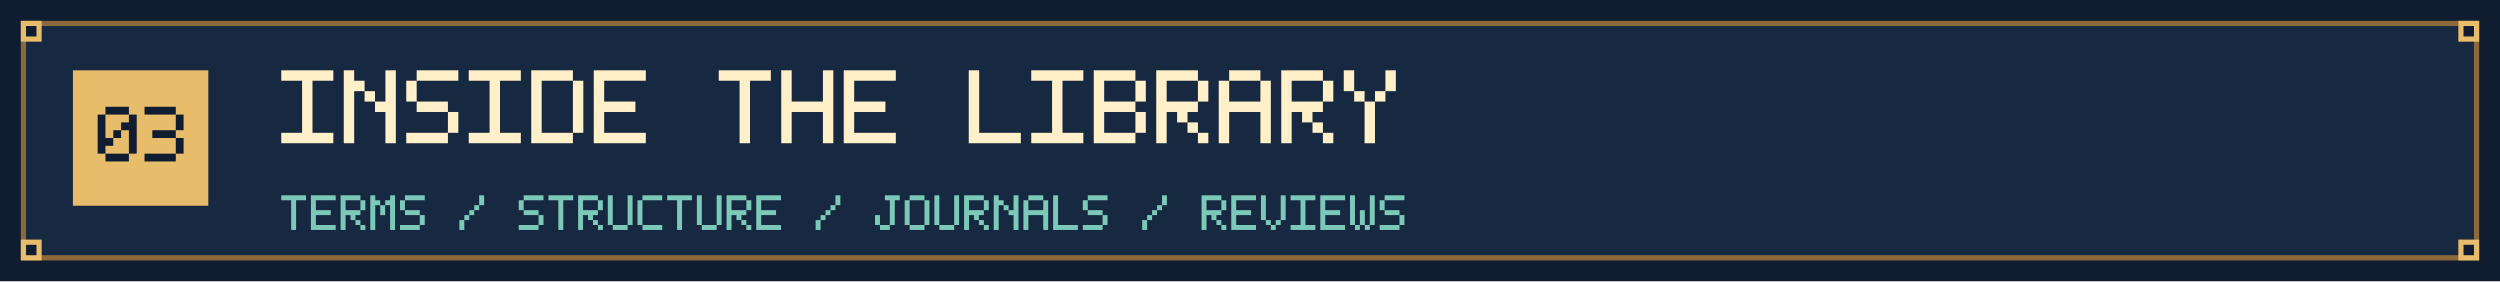
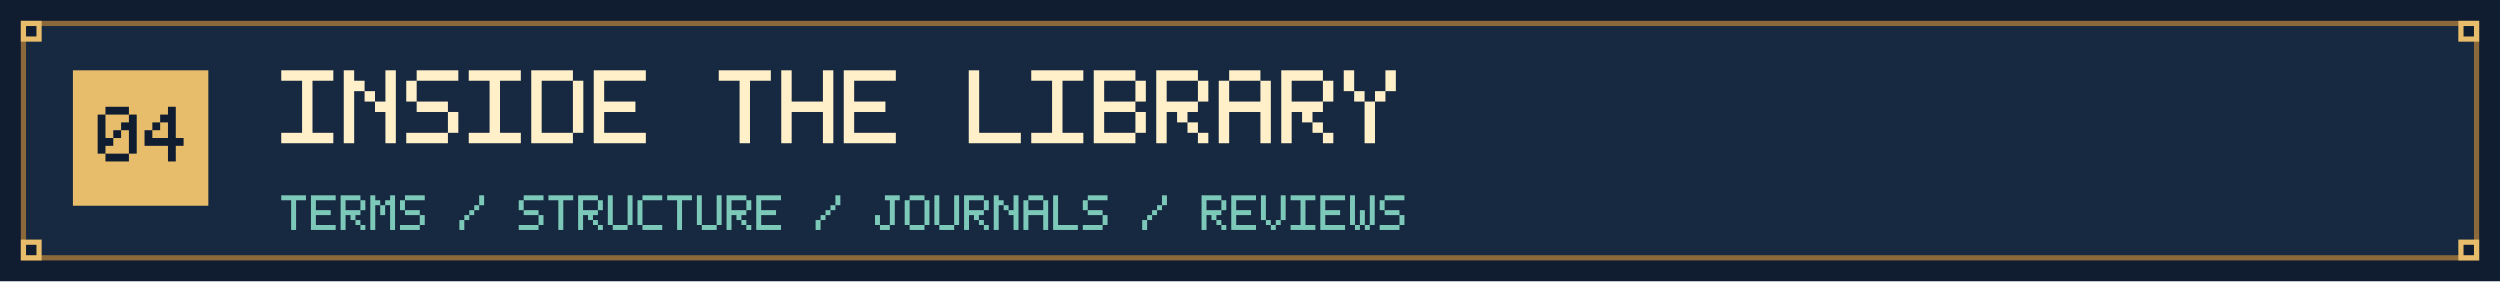
<svg xmlns="http://www.w3.org/2000/svg" width="960" height="108" viewBox="0 0 960 108" role="img" aria-label="INSIDE THE LIBRARY. TERMS / STRUCTURE / JOURNALS / REVIEWS">
  <rect x="0" y="0" width="960" height="108" fill="#101d30" />
  <rect x="8" y="8" width="944" height="92" fill="#8b693a" />
  <rect x="10" y="10" width="940" height="88" fill="#172940" />
  <rect x="8" y="8" width="8" height="8" fill="#e7bc6a" />
  <rect x="10" y="10" width="4" height="4" fill="#101d30" />
  <rect x="944" y="8" width="8" height="8" fill="#e7bc6a" />
  <rect x="946" y="10" width="4" height="4" fill="#101d30" />
  <rect x="8" y="92" width="8" height="8" fill="#e7bc6a" />
  <rect x="10" y="94" width="4" height="4" fill="#101d30" />
  <rect x="944" y="92" width="8" height="8" fill="#e7bc6a" />
  <rect x="946" y="94" width="4" height="4" fill="#101d30" />
  <rect x="28" y="27" width="52" height="52" fill="#e7bc6a" />
-   <path d="M40.5,41h3v3h-3zM43.5,41h3v3h-3zM46.5,41h3v3h-3zM37.5,44h3v3h-3zM49.5,44h3v3h-3zM37.5,47h3v3h-3zM46.5,47h3v3h-3zM49.5,47h3v3h-3zM37.5,50h3v3h-3zM43.5,50h3v3h-3zM49.5,50h3v3h-3zM37.5,53h3v3h-3zM40.5,53h3v3h-3zM49.5,53h3v3h-3zM37.5,56h3v3h-3zM49.5,56h3v3h-3zM40.5,59h3v3h-3zM43.5,59h3v3h-3zM46.5,59h3v3h-3zM55.5,41h3v3h-3zM58.5,41h3v3h-3zM61.5,41h3v3h-3zM64.5,41h3v3h-3zM67.5,44h3v3h-3zM67.5,47h3v3h-3zM58.5,50h3v3h-3zM61.5,50h3v3h-3zM64.5,50h3v3h-3zM67.5,53h3v3h-3zM67.5,56h3v3h-3zM55.5,59h3v3h-3zM58.5,59h3v3h-3zM61.5,59h3v3h-3zM64.5,59h3v3h-3z" fill="#101d30" />
+   <path d="M40.5,41h3v3h-3zM43.5,41h3v3h-3zM46.5,41h3v3h-3zM37.5,44h3v3h-3zM49.5,44h3v3h-3zM37.5,47h3v3h-3zM46.5,47h3v3h-3zM49.5,47h3v3h-3zM37.5,50h3v3h-3zM43.5,50h3v3h-3zM49.5,50h3v3h-3zM37.5,53h3v3h-3zM40.5,53h3v3h-3zM49.5,53h3v3h-3zM37.5,56h3v3h-3zM49.5,56h3v3h-3zM40.5,59h3v3h-3zM43.5,59h3v3h-3zM46.5,59h3v3h-3zM64.5,41h3v3h-3zM61.5,44h3v3h-3zM64.5,44h3v3h-3zM58.5,47h3v3h-3zM64.5,47h3v3h-3zM55.5,50h3v3h-3zM64.5,50h3v3h-3zM55.5,53h3v3h-3zM58.5,53h3v3h-3zM61.5,53h3v3h-3zM64.5,53h3v3h-3zM67.5,53h3v3h-3zM64.5,56h3v3h-3zM64.5,59h3v3h-3z" fill="#101d30" />
  <path d="M108,27h4v4h-4zM112,27h4v4h-4zM116,27h4v4h-4zM120,27h4v4h-4zM124,27h4v4h-4zM116,31h4v4h-4zM116,35h4v4h-4zM116,39h4v4h-4zM116,43h4v4h-4zM116,47h4v4h-4zM108,51h4v4h-4zM112,51h4v4h-4zM116,51h4v4h-4zM120,51h4v4h-4zM124,51h4v4h-4zM132,27h4v4h-4zM148,27h4v4h-4zM132,31h4v4h-4zM136,31h4v4h-4zM148,31h4v4h-4zM132,35h4v4h-4zM140,35h4v4h-4zM148,35h4v4h-4zM132,39h4v4h-4zM144,39h4v4h-4zM148,39h4v4h-4zM132,43h4v4h-4zM148,43h4v4h-4zM132,47h4v4h-4zM148,47h4v4h-4zM132,51h4v4h-4zM148,51h4v4h-4zM160,27h4v4h-4zM164,27h4v4h-4zM168,27h4v4h-4zM172,27h4v4h-4zM156,31h4v4h-4zM156,35h4v4h-4zM160,39h4v4h-4zM164,39h4v4h-4zM168,39h4v4h-4zM172,43h4v4h-4zM172,47h4v4h-4zM156,51h4v4h-4zM160,51h4v4h-4zM164,51h4v4h-4zM168,51h4v4h-4zM180,27h4v4h-4zM184,27h4v4h-4zM188,27h4v4h-4zM192,27h4v4h-4zM196,27h4v4h-4zM188,31h4v4h-4zM188,35h4v4h-4zM188,39h4v4h-4zM188,43h4v4h-4zM188,47h4v4h-4zM180,51h4v4h-4zM184,51h4v4h-4zM188,51h4v4h-4zM192,51h4v4h-4zM196,51h4v4h-4zM204,27h4v4h-4zM208,27h4v4h-4zM212,27h4v4h-4zM216,27h4v4h-4zM204,31h4v4h-4zM220,31h4v4h-4zM204,35h4v4h-4zM220,35h4v4h-4zM204,39h4v4h-4zM220,39h4v4h-4zM204,43h4v4h-4zM220,43h4v4h-4zM204,47h4v4h-4zM220,47h4v4h-4zM204,51h4v4h-4zM208,51h4v4h-4zM212,51h4v4h-4zM216,51h4v4h-4zM228,27h4v4h-4zM232,27h4v4h-4zM236,27h4v4h-4zM240,27h4v4h-4zM244,27h4v4h-4zM228,31h4v4h-4zM228,35h4v4h-4zM228,39h4v4h-4zM232,39h4v4h-4zM236,39h4v4h-4zM240,39h4v4h-4zM228,43h4v4h-4zM228,47h4v4h-4zM228,51h4v4h-4zM232,51h4v4h-4zM236,51h4v4h-4zM240,51h4v4h-4zM244,51h4v4h-4zM276,27h4v4h-4zM280,27h4v4h-4zM284,27h4v4h-4zM288,27h4v4h-4zM292,27h4v4h-4zM284,31h4v4h-4zM284,35h4v4h-4zM284,39h4v4h-4zM284,43h4v4h-4zM284,47h4v4h-4zM284,51h4v4h-4zM300,27h4v4h-4zM316,27h4v4h-4zM300,31h4v4h-4zM316,31h4v4h-4zM300,35h4v4h-4zM316,35h4v4h-4zM300,39h4v4h-4zM304,39h4v4h-4zM308,39h4v4h-4zM312,39h4v4h-4zM316,39h4v4h-4zM300,43h4v4h-4zM316,43h4v4h-4zM300,47h4v4h-4zM316,47h4v4h-4zM300,51h4v4h-4zM316,51h4v4h-4zM324,27h4v4h-4zM328,27h4v4h-4zM332,27h4v4h-4zM336,27h4v4h-4zM340,27h4v4h-4zM324,31h4v4h-4zM324,35h4v4h-4zM324,39h4v4h-4zM328,39h4v4h-4zM332,39h4v4h-4zM336,39h4v4h-4zM324,43h4v4h-4zM324,47h4v4h-4zM324,51h4v4h-4zM328,51h4v4h-4zM332,51h4v4h-4zM336,51h4v4h-4zM340,51h4v4h-4zM372,27h4v4h-4zM372,31h4v4h-4zM372,35h4v4h-4zM372,39h4v4h-4zM372,43h4v4h-4zM372,47h4v4h-4zM372,51h4v4h-4zM376,51h4v4h-4zM380,51h4v4h-4zM384,51h4v4h-4zM388,51h4v4h-4zM396,27h4v4h-4zM400,27h4v4h-4zM404,27h4v4h-4zM408,27h4v4h-4zM412,27h4v4h-4zM404,31h4v4h-4zM404,35h4v4h-4zM404,39h4v4h-4zM404,43h4v4h-4zM404,47h4v4h-4zM396,51h4v4h-4zM400,51h4v4h-4zM404,51h4v4h-4zM408,51h4v4h-4zM412,51h4v4h-4zM420,27h4v4h-4zM424,27h4v4h-4zM428,27h4v4h-4zM432,27h4v4h-4zM420,31h4v4h-4zM436,31h4v4h-4zM420,35h4v4h-4zM436,35h4v4h-4zM420,39h4v4h-4zM424,39h4v4h-4zM428,39h4v4h-4zM432,39h4v4h-4zM420,43h4v4h-4zM436,43h4v4h-4zM420,47h4v4h-4zM436,47h4v4h-4zM420,51h4v4h-4zM424,51h4v4h-4zM428,51h4v4h-4zM432,51h4v4h-4zM444,27h4v4h-4zM448,27h4v4h-4zM452,27h4v4h-4zM456,27h4v4h-4zM444,31h4v4h-4zM460,31h4v4h-4zM444,35h4v4h-4zM460,35h4v4h-4zM444,39h4v4h-4zM448,39h4v4h-4zM452,39h4v4h-4zM456,39h4v4h-4zM444,43h4v4h-4zM452,43h4v4h-4zM444,47h4v4h-4zM456,47h4v4h-4zM444,51h4v4h-4zM460,51h4v4h-4zM472,27h4v4h-4zM476,27h4v4h-4zM480,27h4v4h-4zM468,31h4v4h-4zM484,31h4v4h-4zM468,35h4v4h-4zM484,35h4v4h-4zM468,39h4v4h-4zM472,39h4v4h-4zM476,39h4v4h-4zM480,39h4v4h-4zM484,39h4v4h-4zM468,43h4v4h-4zM484,43h4v4h-4zM468,47h4v4h-4zM484,47h4v4h-4zM468,51h4v4h-4zM484,51h4v4h-4zM492,27h4v4h-4zM496,27h4v4h-4zM500,27h4v4h-4zM504,27h4v4h-4zM492,31h4v4h-4zM508,31h4v4h-4zM492,35h4v4h-4zM508,35h4v4h-4zM492,39h4v4h-4zM496,39h4v4h-4zM500,39h4v4h-4zM504,39h4v4h-4zM492,43h4v4h-4zM500,43h4v4h-4zM492,47h4v4h-4zM504,47h4v4h-4zM492,51h4v4h-4zM508,51h4v4h-4zM516,27h4v4h-4zM532,27h4v4h-4zM516,31h4v4h-4zM532,31h4v4h-4zM520,35h4v4h-4zM528,35h4v4h-4zM524,39h4v4h-4zM524,43h4v4h-4zM524,47h4v4h-4zM524,51h4v4h-4z" fill="#fff0c9" />
  <path d="M108,75h1.9v1.9h-1.9zM109.9,75h1.9v1.9h-1.9zM111.8,75h1.9v1.9h-1.9zM113.7,75h1.9v1.9h-1.9zM115.6,75h1.9v1.9h-1.9zM111.8,76.9h1.9v1.9h-1.9zM111.8,78.8h1.9v1.9h-1.9zM111.8,80.7h1.9v1.9h-1.9zM111.8,82.6h1.9v1.9h-1.9zM111.8,84.5h1.9v1.9h-1.9zM111.8,86.4h1.9v1.9h-1.9zM119.4,75h1.9v1.9h-1.9zM121.3,75h1.9v1.9h-1.9zM123.2,75h1.9v1.9h-1.9zM125.1,75h1.9v1.9h-1.9zM127,75h1.9v1.9h-1.9zM119.4,76.9h1.9v1.9h-1.9zM119.4,78.8h1.9v1.9h-1.9zM119.4,80.7h1.9v1.9h-1.9zM121.3,80.7h1.9v1.9h-1.9zM123.2,80.7h1.9v1.9h-1.9zM125.1,80.7h1.9v1.9h-1.9zM119.4,82.6h1.9v1.9h-1.9zM119.4,84.5h1.9v1.9h-1.9zM119.4,86.4h1.9v1.9h-1.9zM121.3,86.4h1.9v1.9h-1.9zM123.2,86.4h1.9v1.9h-1.9zM125.1,86.4h1.9v1.9h-1.9zM127,86.4h1.9v1.9h-1.9zM130.8,75h1.9v1.9h-1.9zM132.7,75h1.9v1.9h-1.9zM134.6,75h1.9v1.9h-1.9zM136.5,75h1.9v1.9h-1.9zM130.8,76.9h1.9v1.9h-1.9zM138.4,76.9h1.9v1.9h-1.9zM130.8,78.8h1.9v1.9h-1.9zM138.4,78.8h1.9v1.9h-1.9zM130.8,80.7h1.9v1.9h-1.9zM132.7,80.7h1.9v1.9h-1.9zM134.6,80.7h1.9v1.9h-1.9zM136.5,80.7h1.9v1.9h-1.9zM130.8,82.6h1.9v1.9h-1.9zM134.6,82.6h1.9v1.9h-1.9zM130.8,84.5h1.9v1.9h-1.9zM136.5,84.5h1.9v1.9h-1.9zM130.8,86.4h1.9v1.9h-1.9zM138.4,86.4h1.9v1.9h-1.9zM142.2,75h1.9v1.9h-1.9zM149.8,75h1.9v1.9h-1.9zM142.2,76.9h1.9v1.9h-1.9zM144.1,76.9h1.9v1.9h-1.9zM147.9,76.9h1.9v1.9h-1.9zM149.8,76.9h1.9v1.9h-1.9zM142.2,78.8h1.9v1.9h-1.9zM146,78.8h1.9v1.9h-1.9zM149.8,78.8h1.9v1.9h-1.9zM142.2,80.7h1.9v1.9h-1.9zM146,80.7h1.9v1.9h-1.9zM149.8,80.7h1.9v1.9h-1.9zM142.2,82.6h1.9v1.9h-1.9zM149.8,82.6h1.9v1.9h-1.9zM142.2,84.5h1.9v1.9h-1.9zM149.8,84.5h1.9v1.9h-1.9zM142.2,86.4h1.9v1.9h-1.9zM149.8,86.4h1.9v1.9h-1.9zM155.5,75h1.9v1.9h-1.9zM157.4,75h1.9v1.9h-1.9zM159.3,75h1.9v1.9h-1.9zM161.2,75h1.9v1.9h-1.9zM153.6,76.9h1.9v1.9h-1.9zM153.6,78.8h1.9v1.9h-1.9zM155.5,80.7h1.9v1.9h-1.9zM157.4,80.7h1.9v1.9h-1.9zM159.3,80.7h1.9v1.9h-1.9zM161.2,82.6h1.9v1.9h-1.9zM161.2,84.5h1.9v1.9h-1.9zM153.6,86.4h1.9v1.9h-1.9zM155.5,86.4h1.9v1.9h-1.9zM157.4,86.4h1.9v1.9h-1.9zM159.3,86.4h1.9v1.9h-1.9zM184,75h1.9v1.9h-1.9zM184,76.9h1.9v1.9h-1.9zM182.1,78.8h1.9v1.9h-1.9zM180.2,80.7h1.9v1.9h-1.9zM178.3,82.6h1.9v1.9h-1.9zM176.4,84.5h1.9v1.9h-1.9zM176.4,86.4h1.9v1.9h-1.9zM201.1,75h1.9v1.9h-1.9zM203,75h1.9v1.9h-1.9zM204.9,75h1.9v1.9h-1.9zM206.8,75h1.9v1.9h-1.9zM199.2,76.9h1.9v1.9h-1.9zM199.2,78.8h1.9v1.9h-1.9zM201.1,80.7h1.9v1.9h-1.9zM203,80.7h1.9v1.9h-1.9zM204.9,80.7h1.9v1.9h-1.9zM206.8,82.6h1.9v1.9h-1.9zM206.8,84.5h1.9v1.9h-1.9zM199.2,86.4h1.9v1.9h-1.9zM201.1,86.4h1.9v1.9h-1.9zM203,86.4h1.9v1.9h-1.9zM204.9,86.4h1.9v1.9h-1.9zM210.6,75h1.9v1.9h-1.9zM212.5,75h1.9v1.9h-1.9zM214.4,75h1.9v1.9h-1.9zM216.3,75h1.9v1.9h-1.9zM218.2,75h1.9v1.9h-1.9zM214.4,76.9h1.9v1.9h-1.9zM214.4,78.8h1.9v1.9h-1.9zM214.4,80.7h1.9v1.9h-1.9zM214.4,82.6h1.9v1.9h-1.9zM214.4,84.5h1.9v1.9h-1.9zM214.4,86.4h1.9v1.9h-1.9zM222,75h1.9v1.9h-1.9zM223.9,75h1.9v1.9h-1.9zM225.8,75h1.9v1.9h-1.9zM227.7,75h1.9v1.9h-1.9zM222,76.9h1.9v1.9h-1.9zM229.6,76.9h1.9v1.9h-1.9zM222,78.8h1.9v1.9h-1.9zM229.6,78.8h1.9v1.9h-1.9zM222,80.7h1.9v1.9h-1.9zM223.9,80.7h1.9v1.9h-1.9zM225.8,80.7h1.9v1.9h-1.9zM227.7,80.7h1.9v1.9h-1.9zM222,82.6h1.9v1.9h-1.9zM225.8,82.6h1.9v1.9h-1.9zM222,84.5h1.9v1.9h-1.9zM227.7,84.5h1.9v1.9h-1.9zM222,86.4h1.9v1.9h-1.9zM229.6,86.4h1.9v1.9h-1.9zM233.4,75h1.9v1.9h-1.9zM241,75h1.9v1.9h-1.9zM233.4,76.9h1.9v1.9h-1.9zM241,76.9h1.9v1.9h-1.9zM233.4,78.8h1.9v1.9h-1.9zM241,78.8h1.9v1.9h-1.9zM233.4,80.7h1.9v1.9h-1.9zM241,80.7h1.9v1.9h-1.9zM233.4,82.6h1.9v1.9h-1.9zM241,82.6h1.9v1.9h-1.9zM233.4,84.5h1.9v1.9h-1.9zM241,84.5h1.9v1.9h-1.9zM235.3,86.4h1.9v1.9h-1.9zM237.2,86.4h1.9v1.9h-1.9zM239.1,86.4h1.9v1.9h-1.9zM246.7,75h1.9v1.9h-1.9zM248.6,75h1.9v1.9h-1.9zM250.5,75h1.9v1.9h-1.9zM252.4,75h1.9v1.9h-1.9zM244.8,76.9h1.9v1.9h-1.9zM244.8,78.8h1.9v1.9h-1.9zM244.8,80.7h1.9v1.9h-1.9zM244.8,82.6h1.9v1.9h-1.9zM244.8,84.5h1.9v1.9h-1.9zM246.7,86.4h1.9v1.9h-1.9zM248.6,86.4h1.9v1.9h-1.9zM250.5,86.4h1.9v1.9h-1.9zM252.4,86.4h1.9v1.9h-1.9zM256.2,75h1.9v1.9h-1.9zM258.1,75h1.9v1.9h-1.9zM260,75h1.9v1.9h-1.9zM261.9,75h1.9v1.9h-1.9zM263.8,75h1.9v1.9h-1.9zM260,76.9h1.9v1.9h-1.9zM260,78.8h1.9v1.9h-1.9zM260,80.7h1.9v1.9h-1.9zM260,82.6h1.9v1.9h-1.9zM260,84.5h1.9v1.9h-1.9zM260,86.4h1.9v1.9h-1.9zM267.6,75h1.9v1.9h-1.9zM275.2,75h1.9v1.9h-1.9zM267.6,76.9h1.9v1.9h-1.9zM275.2,76.9h1.9v1.9h-1.9zM267.6,78.8h1.9v1.9h-1.9zM275.2,78.8h1.9v1.9h-1.9zM267.6,80.7h1.9v1.9h-1.9zM275.2,80.7h1.9v1.9h-1.9zM267.6,82.6h1.9v1.9h-1.9zM275.2,82.6h1.9v1.9h-1.9zM267.6,84.5h1.9v1.9h-1.9zM275.2,84.5h1.9v1.9h-1.9zM269.5,86.4h1.9v1.9h-1.9zM271.4,86.4h1.9v1.9h-1.9zM273.3,86.4h1.9v1.9h-1.9zM279,75h1.9v1.9h-1.9zM280.9,75h1.9v1.9h-1.9zM282.8,75h1.9v1.9h-1.9zM284.7,75h1.9v1.9h-1.9zM279,76.9h1.9v1.9h-1.9zM286.6,76.9h1.9v1.9h-1.9zM279,78.8h1.9v1.9h-1.9zM286.6,78.8h1.9v1.9h-1.9zM279,80.7h1.9v1.9h-1.9zM280.9,80.7h1.9v1.9h-1.9zM282.8,80.7h1.9v1.9h-1.9zM284.7,80.7h1.9v1.9h-1.9zM279,82.6h1.9v1.9h-1.9zM282.8,82.6h1.9v1.9h-1.9zM279,84.5h1.9v1.9h-1.9zM284.7,84.5h1.9v1.9h-1.9zM279,86.4h1.9v1.9h-1.9zM286.6,86.4h1.9v1.9h-1.9zM290.4,75h1.9v1.9h-1.9zM292.3,75h1.9v1.9h-1.9zM294.2,75h1.9v1.9h-1.9zM296.1,75h1.9v1.9h-1.9zM298,75h1.9v1.9h-1.9zM290.4,76.9h1.9v1.9h-1.9zM290.4,78.8h1.9v1.9h-1.9zM290.4,80.7h1.9v1.9h-1.9zM292.3,80.7h1.9v1.9h-1.9zM294.2,80.7h1.9v1.9h-1.9zM296.1,80.7h1.9v1.9h-1.9zM290.4,82.6h1.9v1.9h-1.9zM290.4,84.5h1.9v1.9h-1.9zM290.4,86.4h1.9v1.9h-1.9zM292.3,86.4h1.9v1.9h-1.9zM294.2,86.4h1.9v1.9h-1.9zM296.1,86.4h1.9v1.9h-1.9zM298,86.4h1.9v1.9h-1.9zM320.8,75h1.9v1.9h-1.9zM320.8,76.9h1.9v1.9h-1.9zM318.9,78.8h1.9v1.9h-1.9zM317,80.7h1.9v1.9h-1.9zM315.1,82.6h1.9v1.9h-1.9zM313.2,84.5h1.9v1.9h-1.9zM313.2,86.4h1.9v1.9h-1.9zM339.8,75h1.9v1.9h-1.9zM341.7,75h1.9v1.9h-1.9zM343.6,75h1.9v1.9h-1.9zM341.7,76.9h1.9v1.9h-1.9zM341.7,78.8h1.9v1.9h-1.9zM341.7,80.7h1.9v1.9h-1.9zM336,82.6h1.9v1.9h-1.9zM341.7,82.6h1.9v1.9h-1.9zM336,84.5h1.9v1.9h-1.9zM341.7,84.5h1.9v1.9h-1.9zM337.9,86.4h1.9v1.9h-1.9zM339.8,86.4h1.9v1.9h-1.9zM349.3,75h1.9v1.9h-1.9zM351.2,75h1.9v1.9h-1.9zM353.1,75h1.9v1.9h-1.9zM347.4,76.9h1.9v1.9h-1.9zM355,76.9h1.9v1.9h-1.9zM347.4,78.8h1.9v1.9h-1.9zM355,78.8h1.9v1.9h-1.9zM347.4,80.7h1.9v1.9h-1.9zM355,80.7h1.9v1.9h-1.9zM347.4,82.6h1.9v1.9h-1.9zM355,82.6h1.9v1.9h-1.9zM347.4,84.5h1.9v1.9h-1.9zM355,84.5h1.9v1.9h-1.9zM349.3,86.4h1.9v1.9h-1.9zM351.2,86.4h1.9v1.9h-1.9zM353.1,86.4h1.9v1.9h-1.9zM358.8,75h1.9v1.9h-1.9zM366.4,75h1.9v1.9h-1.9zM358.8,76.9h1.9v1.9h-1.9zM366.4,76.9h1.9v1.9h-1.9zM358.8,78.8h1.9v1.9h-1.9zM366.4,78.8h1.9v1.9h-1.9zM358.8,80.7h1.9v1.9h-1.9zM366.4,80.7h1.9v1.9h-1.9zM358.8,82.6h1.9v1.9h-1.9zM366.4,82.6h1.9v1.9h-1.9zM358.8,84.5h1.9v1.9h-1.9zM366.4,84.5h1.9v1.9h-1.9zM360.7,86.4h1.9v1.9h-1.9zM362.6,86.4h1.9v1.9h-1.9zM364.5,86.4h1.9v1.9h-1.9zM370.2,75h1.9v1.9h-1.9zM372.1,75h1.9v1.9h-1.9zM374,75h1.9v1.9h-1.9zM375.9,75h1.9v1.9h-1.9zM370.2,76.9h1.9v1.9h-1.9zM377.8,76.9h1.9v1.9h-1.9zM370.2,78.8h1.9v1.9h-1.9zM377.8,78.8h1.9v1.9h-1.9zM370.2,80.7h1.9v1.9h-1.9zM372.1,80.7h1.9v1.9h-1.9zM374,80.7h1.9v1.9h-1.9zM375.9,80.7h1.9v1.9h-1.9zM370.2,82.6h1.9v1.9h-1.9zM374,82.6h1.9v1.9h-1.9zM370.2,84.5h1.9v1.9h-1.9zM375.9,84.5h1.9v1.9h-1.9zM370.2,86.4h1.9v1.9h-1.9zM377.8,86.4h1.9v1.9h-1.9zM381.6,75h1.9v1.9h-1.9zM389.2,75h1.9v1.9h-1.9zM381.6,76.9h1.9v1.9h-1.9zM383.5,76.9h1.9v1.9h-1.9zM389.2,76.9h1.9v1.9h-1.9zM381.6,78.8h1.9v1.9h-1.9zM385.4,78.8h1.9v1.9h-1.9zM389.2,78.8h1.9v1.9h-1.9zM381.6,80.7h1.9v1.9h-1.9zM387.3,80.7h1.9v1.9h-1.9zM389.2,80.7h1.9v1.9h-1.9zM381.6,82.6h1.9v1.9h-1.9zM389.2,82.6h1.9v1.9h-1.9zM381.6,84.5h1.9v1.9h-1.9zM389.2,84.5h1.9v1.9h-1.9zM381.6,86.4h1.9v1.9h-1.9zM389.2,86.4h1.9v1.9h-1.9zM394.9,75h1.9v1.9h-1.9zM396.8,75h1.9v1.9h-1.9zM398.7,75h1.9v1.9h-1.9zM393,76.9h1.9v1.9h-1.9zM400.6,76.9h1.9v1.9h-1.9zM393,78.8h1.9v1.9h-1.9zM400.6,78.8h1.9v1.9h-1.9zM393,80.7h1.9v1.9h-1.9zM394.9,80.7h1.9v1.9h-1.9zM396.8,80.7h1.9v1.9h-1.9zM398.7,80.7h1.9v1.9h-1.9zM400.6,80.7h1.9v1.9h-1.9zM393,82.6h1.9v1.9h-1.9zM400.6,82.6h1.9v1.9h-1.9zM393,84.5h1.9v1.9h-1.9zM400.6,84.5h1.9v1.9h-1.9zM393,86.4h1.9v1.9h-1.9zM400.6,86.4h1.9v1.9h-1.9zM404.4,75h1.9v1.9h-1.9zM404.4,76.9h1.9v1.9h-1.9zM404.4,78.8h1.9v1.9h-1.9zM404.4,80.7h1.9v1.9h-1.9zM404.4,82.6h1.9v1.9h-1.9zM404.4,84.5h1.9v1.9h-1.9zM404.4,86.4h1.9v1.9h-1.9zM406.3,86.4h1.9v1.9h-1.9zM408.2,86.4h1.9v1.9h-1.9zM410.1,86.4h1.9v1.9h-1.9zM412,86.4h1.9v1.9h-1.9zM417.7,75h1.9v1.9h-1.9zM419.6,75h1.9v1.9h-1.9zM421.5,75h1.9v1.9h-1.9zM423.4,75h1.9v1.9h-1.9zM415.8,76.9h1.9v1.9h-1.9zM415.8,78.8h1.9v1.9h-1.9zM417.7,80.7h1.9v1.9h-1.9zM419.6,80.7h1.9v1.9h-1.9zM421.5,80.7h1.9v1.9h-1.9zM423.4,82.6h1.9v1.9h-1.9zM423.4,84.5h1.9v1.9h-1.9zM415.8,86.4h1.9v1.9h-1.9zM417.7,86.4h1.9v1.9h-1.9zM419.6,86.4h1.9v1.9h-1.9zM421.5,86.4h1.9v1.9h-1.9zM446.2,75h1.9v1.9h-1.9zM446.2,76.9h1.9v1.9h-1.9zM444.3,78.8h1.9v1.9h-1.9zM442.4,80.7h1.9v1.9h-1.9zM440.5,82.6h1.9v1.9h-1.9zM438.6,84.5h1.9v1.9h-1.9zM438.6,86.4h1.9v1.9h-1.9zM461.4,75h1.9v1.9h-1.9zM463.3,75h1.9v1.9h-1.9zM465.2,75h1.9v1.9h-1.9zM467.1,75h1.9v1.9h-1.9zM461.4,76.9h1.9v1.9h-1.9zM469,76.9h1.9v1.9h-1.9zM461.4,78.8h1.9v1.9h-1.9zM469,78.8h1.9v1.9h-1.9zM461.4,80.7h1.9v1.9h-1.9zM463.3,80.7h1.9v1.9h-1.9zM465.2,80.7h1.9v1.9h-1.9zM467.1,80.7h1.9v1.9h-1.9zM461.4,82.6h1.9v1.9h-1.9zM465.2,82.6h1.9v1.9h-1.9zM461.4,84.5h1.9v1.9h-1.9zM467.1,84.5h1.9v1.9h-1.9zM461.4,86.4h1.9v1.9h-1.9zM469,86.4h1.9v1.9h-1.9zM472.8,75h1.9v1.9h-1.9zM474.7,75h1.9v1.9h-1.9zM476.6,75h1.9v1.9h-1.9zM478.5,75h1.9v1.9h-1.9zM480.4,75h1.9v1.9h-1.9zM472.8,76.9h1.9v1.9h-1.9zM472.8,78.8h1.9v1.9h-1.9zM472.8,80.7h1.9v1.9h-1.9zM474.7,80.7h1.9v1.9h-1.9zM476.6,80.7h1.9v1.9h-1.9zM478.5,80.7h1.9v1.9h-1.9zM472.8,82.6h1.9v1.9h-1.9zM472.8,84.5h1.9v1.9h-1.9zM472.8,86.4h1.9v1.9h-1.9zM474.7,86.4h1.9v1.9h-1.9zM476.6,86.4h1.9v1.9h-1.9zM478.5,86.4h1.9v1.9h-1.9zM480.4,86.4h1.9v1.9h-1.9zM484.2,75h1.9v1.9h-1.9zM491.8,75h1.9v1.9h-1.9zM484.2,76.9h1.9v1.9h-1.9zM491.8,76.9h1.9v1.9h-1.9zM484.2,78.8h1.9v1.9h-1.9zM491.8,78.8h1.9v1.9h-1.9zM484.2,80.7h1.9v1.9h-1.9zM491.8,80.7h1.9v1.9h-1.9zM484.2,82.6h1.9v1.9h-1.9zM491.8,82.6h1.9v1.9h-1.9zM486.1,84.5h1.9v1.9h-1.9zM489.9,84.5h1.9v1.9h-1.9zM488,86.4h1.9v1.9h-1.9zM495.6,75h1.9v1.9h-1.9zM497.5,75h1.9v1.9h-1.9zM499.4,75h1.9v1.9h-1.9zM501.3,75h1.9v1.9h-1.9zM503.2,75h1.9v1.9h-1.9zM499.4,76.9h1.9v1.9h-1.9zM499.4,78.8h1.9v1.9h-1.9zM499.4,80.7h1.9v1.9h-1.9zM499.4,82.6h1.9v1.9h-1.9zM499.4,84.5h1.9v1.9h-1.9zM495.6,86.4h1.9v1.9h-1.9zM497.5,86.4h1.9v1.9h-1.9zM499.4,86.4h1.9v1.9h-1.9zM501.3,86.4h1.9v1.9h-1.9zM503.2,86.4h1.9v1.9h-1.9zM507,75h1.9v1.9h-1.9zM508.9,75h1.9v1.9h-1.9zM510.8,75h1.9v1.9h-1.9zM512.7,75h1.9v1.9h-1.9zM514.6,75h1.9v1.9h-1.9zM507,76.9h1.9v1.9h-1.9zM507,78.8h1.9v1.9h-1.9zM507,80.7h1.9v1.9h-1.9zM508.9,80.7h1.9v1.9h-1.9zM510.8,80.7h1.9v1.9h-1.9zM512.7,80.7h1.9v1.9h-1.9zM507,82.6h1.9v1.9h-1.9zM507,84.5h1.9v1.9h-1.9zM507,86.4h1.9v1.9h-1.9zM508.9,86.4h1.9v1.9h-1.9zM510.8,86.4h1.9v1.9h-1.9zM512.7,86.4h1.9v1.9h-1.9zM514.6,86.4h1.9v1.9h-1.9zM518.4,75h1.9v1.9h-1.9zM526,75h1.9v1.9h-1.9zM518.4,76.9h1.9v1.9h-1.9zM526,76.9h1.9v1.9h-1.9zM518.4,78.8h1.9v1.9h-1.9zM526,78.8h1.9v1.9h-1.9zM518.4,80.7h1.9v1.9h-1.9zM522.2,80.7h1.9v1.9h-1.9zM526,80.7h1.9v1.9h-1.9zM518.4,82.6h1.9v1.9h-1.9zM522.2,82.6h1.9v1.9h-1.9zM526,82.6h1.9v1.9h-1.9zM518.4,84.5h1.9v1.9h-1.9zM522.2,84.5h1.9v1.9h-1.9zM526,84.5h1.9v1.9h-1.9zM520.3,86.4h1.9v1.9h-1.9zM524.1,86.4h1.9v1.9h-1.9zM531.7,75h1.9v1.9h-1.9zM533.6,75h1.9v1.9h-1.9zM535.5,75h1.9v1.9h-1.9zM537.4,75h1.9v1.9h-1.9zM529.8,76.9h1.9v1.9h-1.9zM529.8,78.8h1.9v1.9h-1.9zM531.7,80.7h1.9v1.9h-1.9zM533.6,80.7h1.9v1.9h-1.9zM535.5,80.7h1.9v1.9h-1.9zM537.4,82.6h1.9v1.9h-1.9zM537.4,84.5h1.9v1.9h-1.9zM529.8,86.4h1.9v1.9h-1.9zM531.7,86.4h1.9v1.9h-1.9zM533.6,86.4h1.9v1.9h-1.9zM535.5,86.4h1.9v1.9h-1.9z" fill="#7cc9ba" />
</svg>
